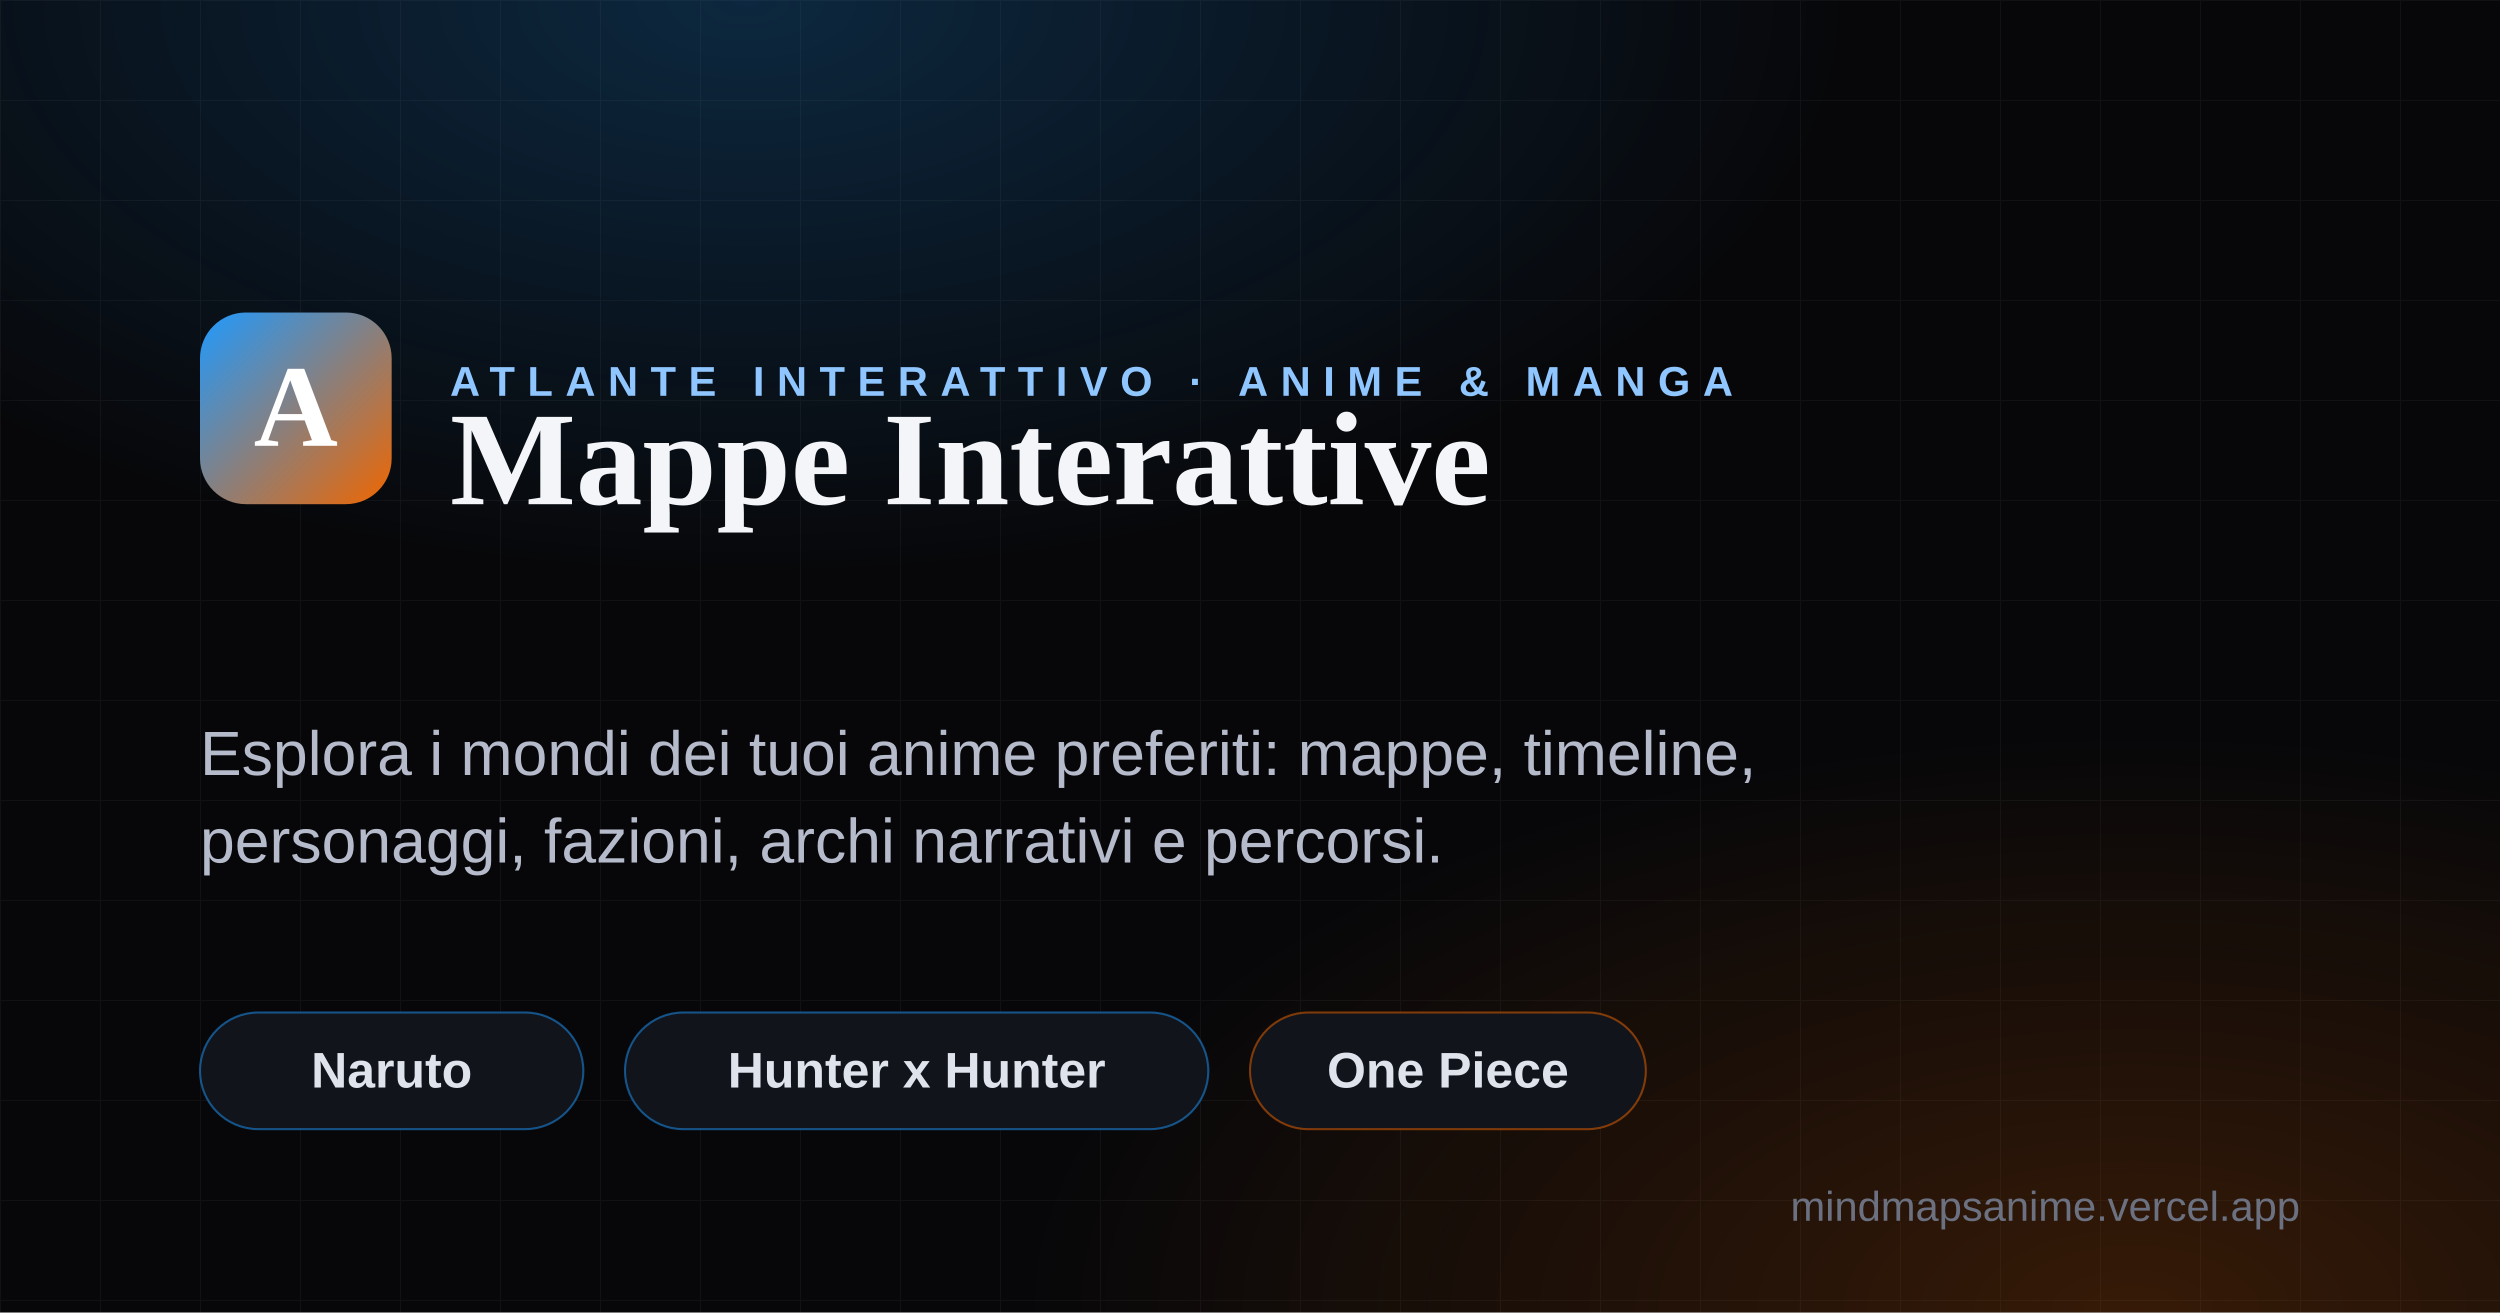
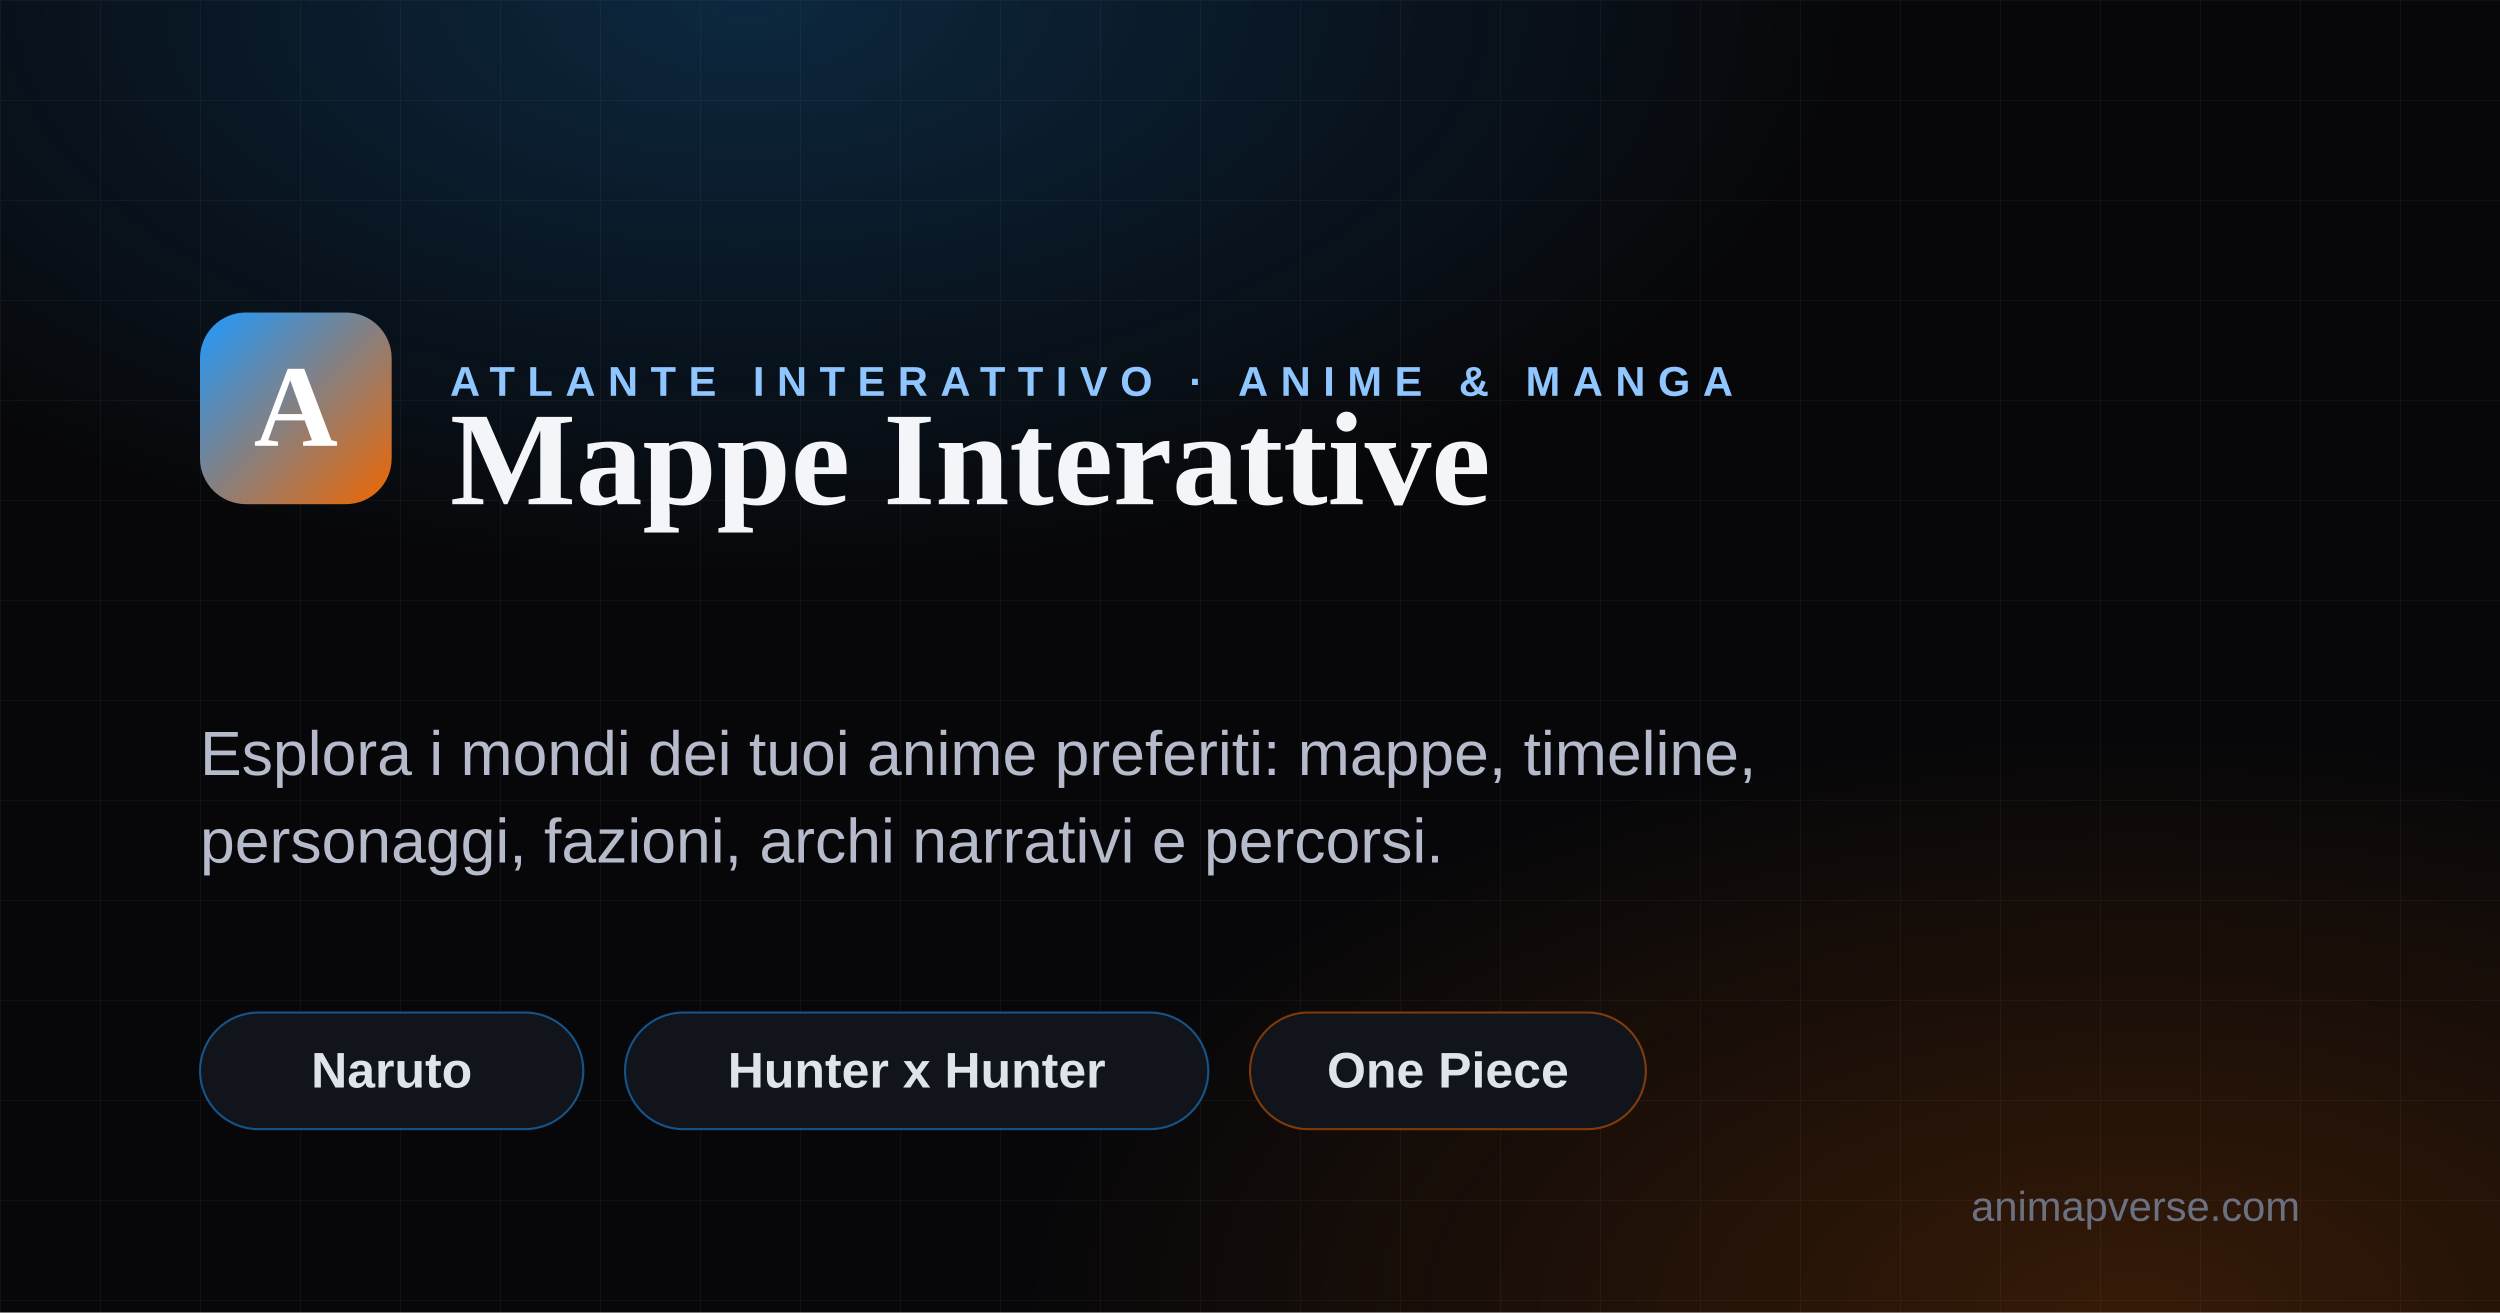
<svg xmlns="http://www.w3.org/2000/svg" width="1200" height="630" viewBox="0 0 1200 630" fill="none">
  <defs>
    <radialGradient id="glowTop" cx="30%" cy="0%" r="80%">
      <stop offset="0%" stop-color="#1f9aff" stop-opacity="0.22" />
      <stop offset="55%" stop-color="#1f9aff" stop-opacity="0" />
    </radialGradient>
    <radialGradient id="glowBottom" cx="85%" cy="100%" r="80%">
      <stop offset="0%" stop-color="#f06600" stop-opacity="0.20" />
      <stop offset="55%" stop-color="#f06600" stop-opacity="0" />
    </radialGradient>
    <linearGradient id="badge" x1="0" y1="0" x2="1" y2="1">
      <stop offset="0%" stop-color="#1f9aff" />
      <stop offset="100%" stop-color="#f06600" />
    </linearGradient>
    <pattern id="grid" width="48" height="48" patternUnits="userSpaceOnUse">
      <path d="M48 0H0V48" fill="none" stroke="#ffffff" stroke-opacity="0.04" stroke-width="1" />
    </pattern>
  </defs>
  <rect width="1200" height="630" fill="#070709" />
  <rect width="1200" height="630" fill="url(#grid)" />
  <rect width="1200" height="630" fill="url(#glowTop)" />
  <rect width="1200" height="630" fill="url(#glowBottom)" />
  <g transform="translate(96, 150)">
    <g>
      <rect x="0" y="0" width="92" height="92" rx="22" fill="url(#badge)" />
      <text x="46" y="64" text-anchor="middle" font-family="Georgia, 'Times New Roman', serif" font-size="56" font-weight="700" fill="#ffffff">A</text>
    </g>
    <text x="120" y="40" font-family="Arial, Helvetica, sans-serif" font-size="20" letter-spacing="6" fill="#8fc6ff" font-weight="600">ATLANTE INTERATTIVO · ANIME &amp; MANGA</text>
    <text x="120" y="92" font-family="Georgia, 'Times New Roman', serif" font-size="64" font-weight="700" fill="#f3f5f9">Mappe Interattive</text>
  </g>
  <text x="96" y="372" font-family="Arial, Helvetica, sans-serif" font-size="30" fill="#b6bbcb">
    Esplora i mondi dei tuoi anime preferiti: mappe, timeline,
  </text>
  <text x="96" y="414" font-family="Arial, Helvetica, sans-serif" font-size="30" fill="#b6bbcb">
    personaggi, fazioni, archi narrativi e percorsi.
  </text>
  <g font-family="Arial, Helvetica, sans-serif" font-size="24" font-weight="600">
    <g transform="translate(96, 486)">
      <rect width="184" height="56" rx="28" fill="#11141b" stroke="#1f9aff" stroke-opacity="0.5" />
      <text x="92" y="36" text-anchor="middle" fill="#dfe3ec">Naruto</text>
    </g>
    <g transform="translate(300, 486)">
      <rect width="280" height="56" rx="28" fill="#11141b" stroke="#1f9aff" stroke-opacity="0.5" />
      <text x="140" y="36" text-anchor="middle" fill="#dfe3ec">Hunter x Hunter</text>
    </g>
    <g transform="translate(600, 486)">
      <rect width="190" height="56" rx="28" fill="#11141b" stroke="#f06600" stroke-opacity="0.5" />
      <text x="95" y="36" text-anchor="middle" fill="#dfe3ec">One Piece</text>
    </g>
  </g>
-   <text x="1104" y="586" text-anchor="end" font-family="Arial, Helvetica, sans-serif" font-size="20" fill="#6b7180">mindmapsanime.vercel.app</text>
+   <text x="1104" y="586" text-anchor="end" font-family="Arial, Helvetica, sans-serif" font-size="20" fill="#6b7180">animapverse.com</text>
</svg>
